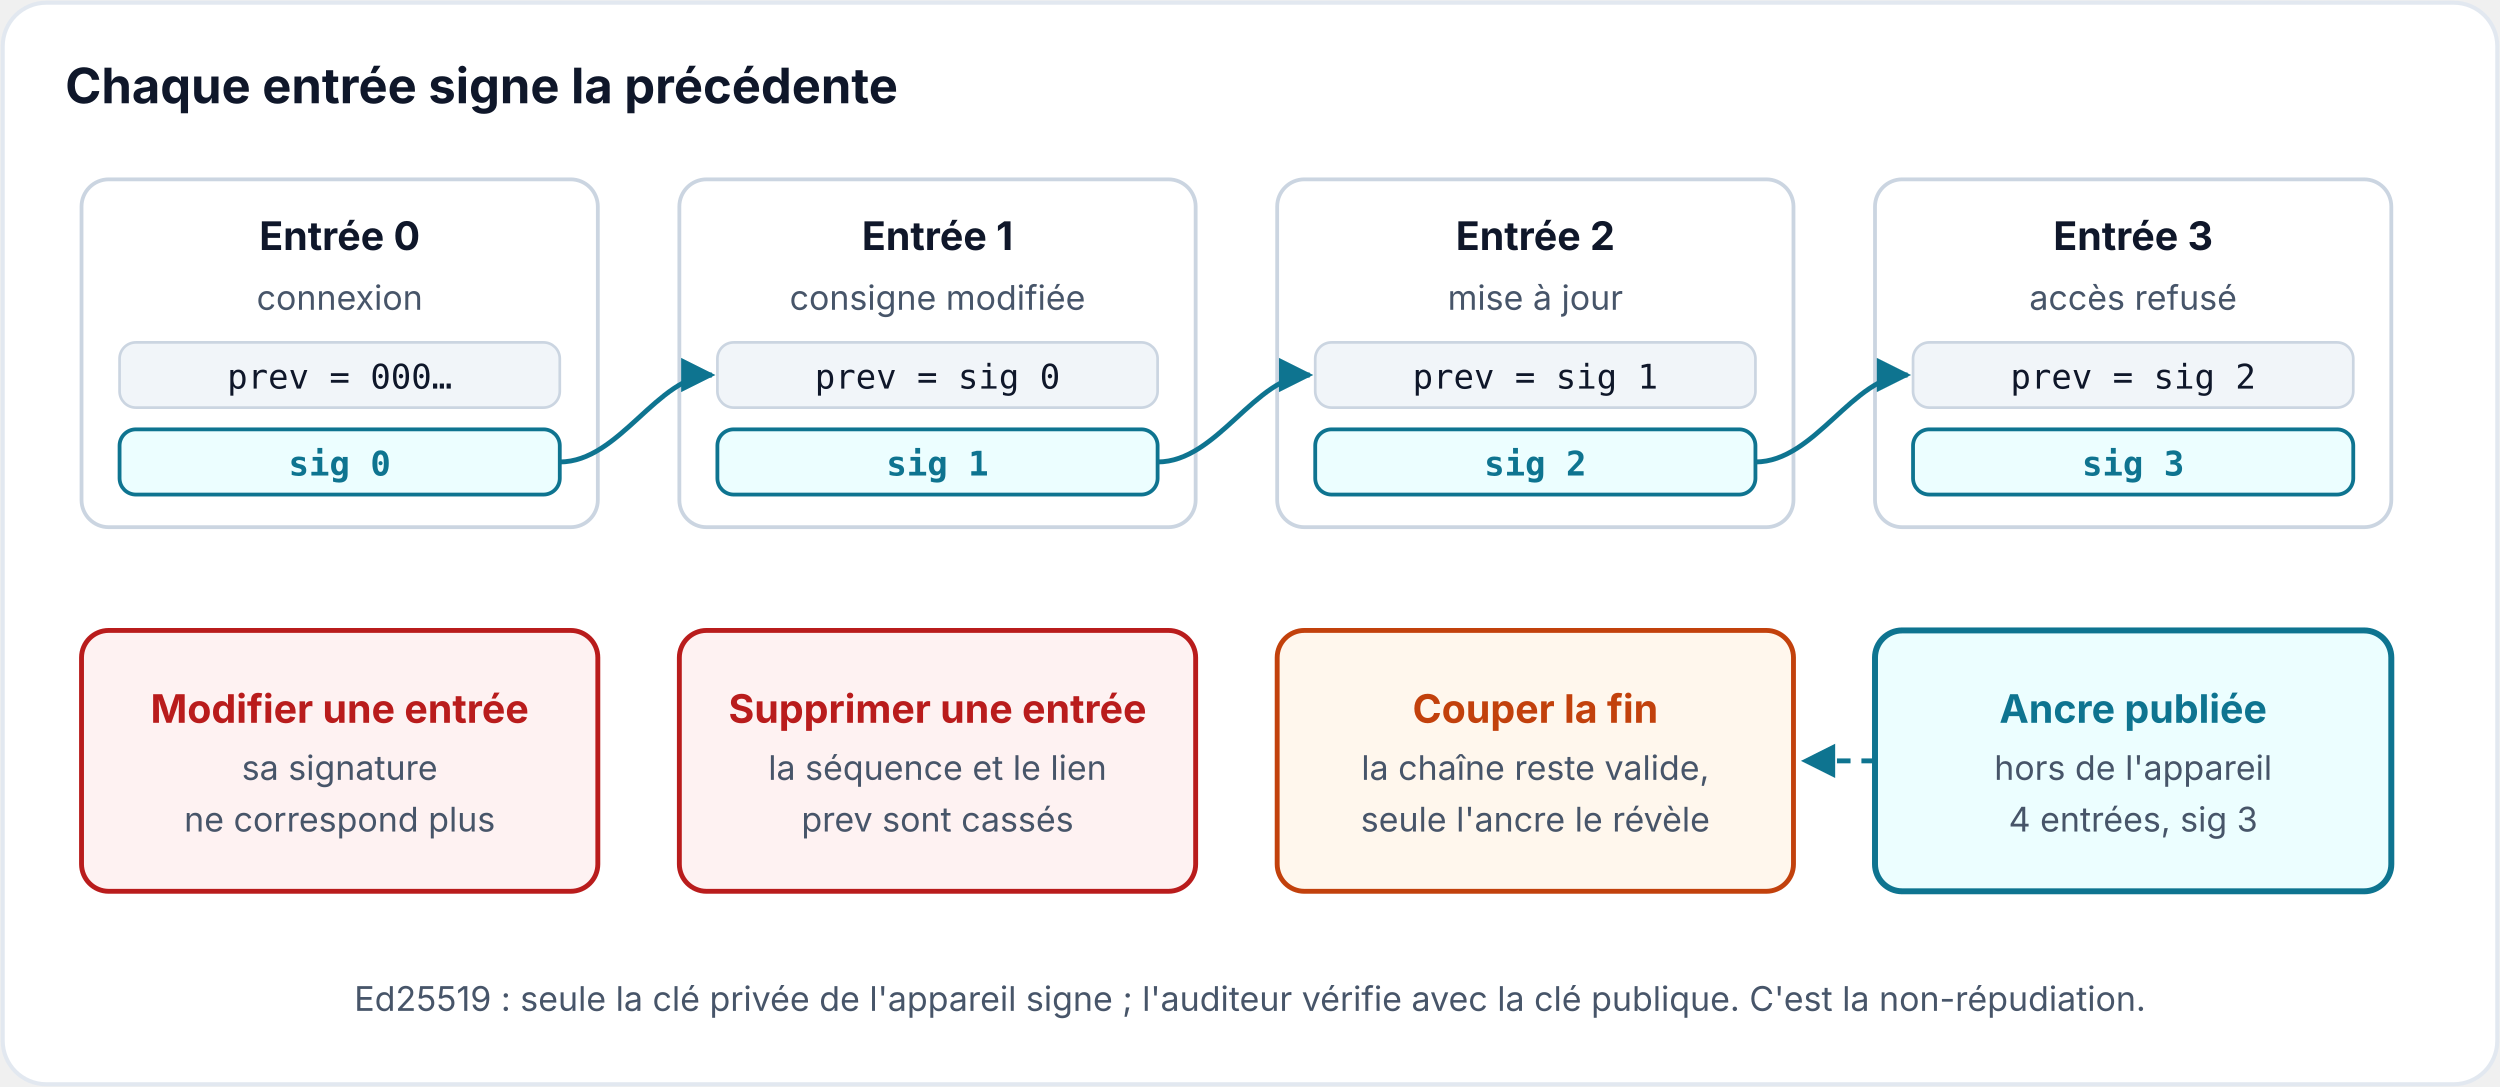
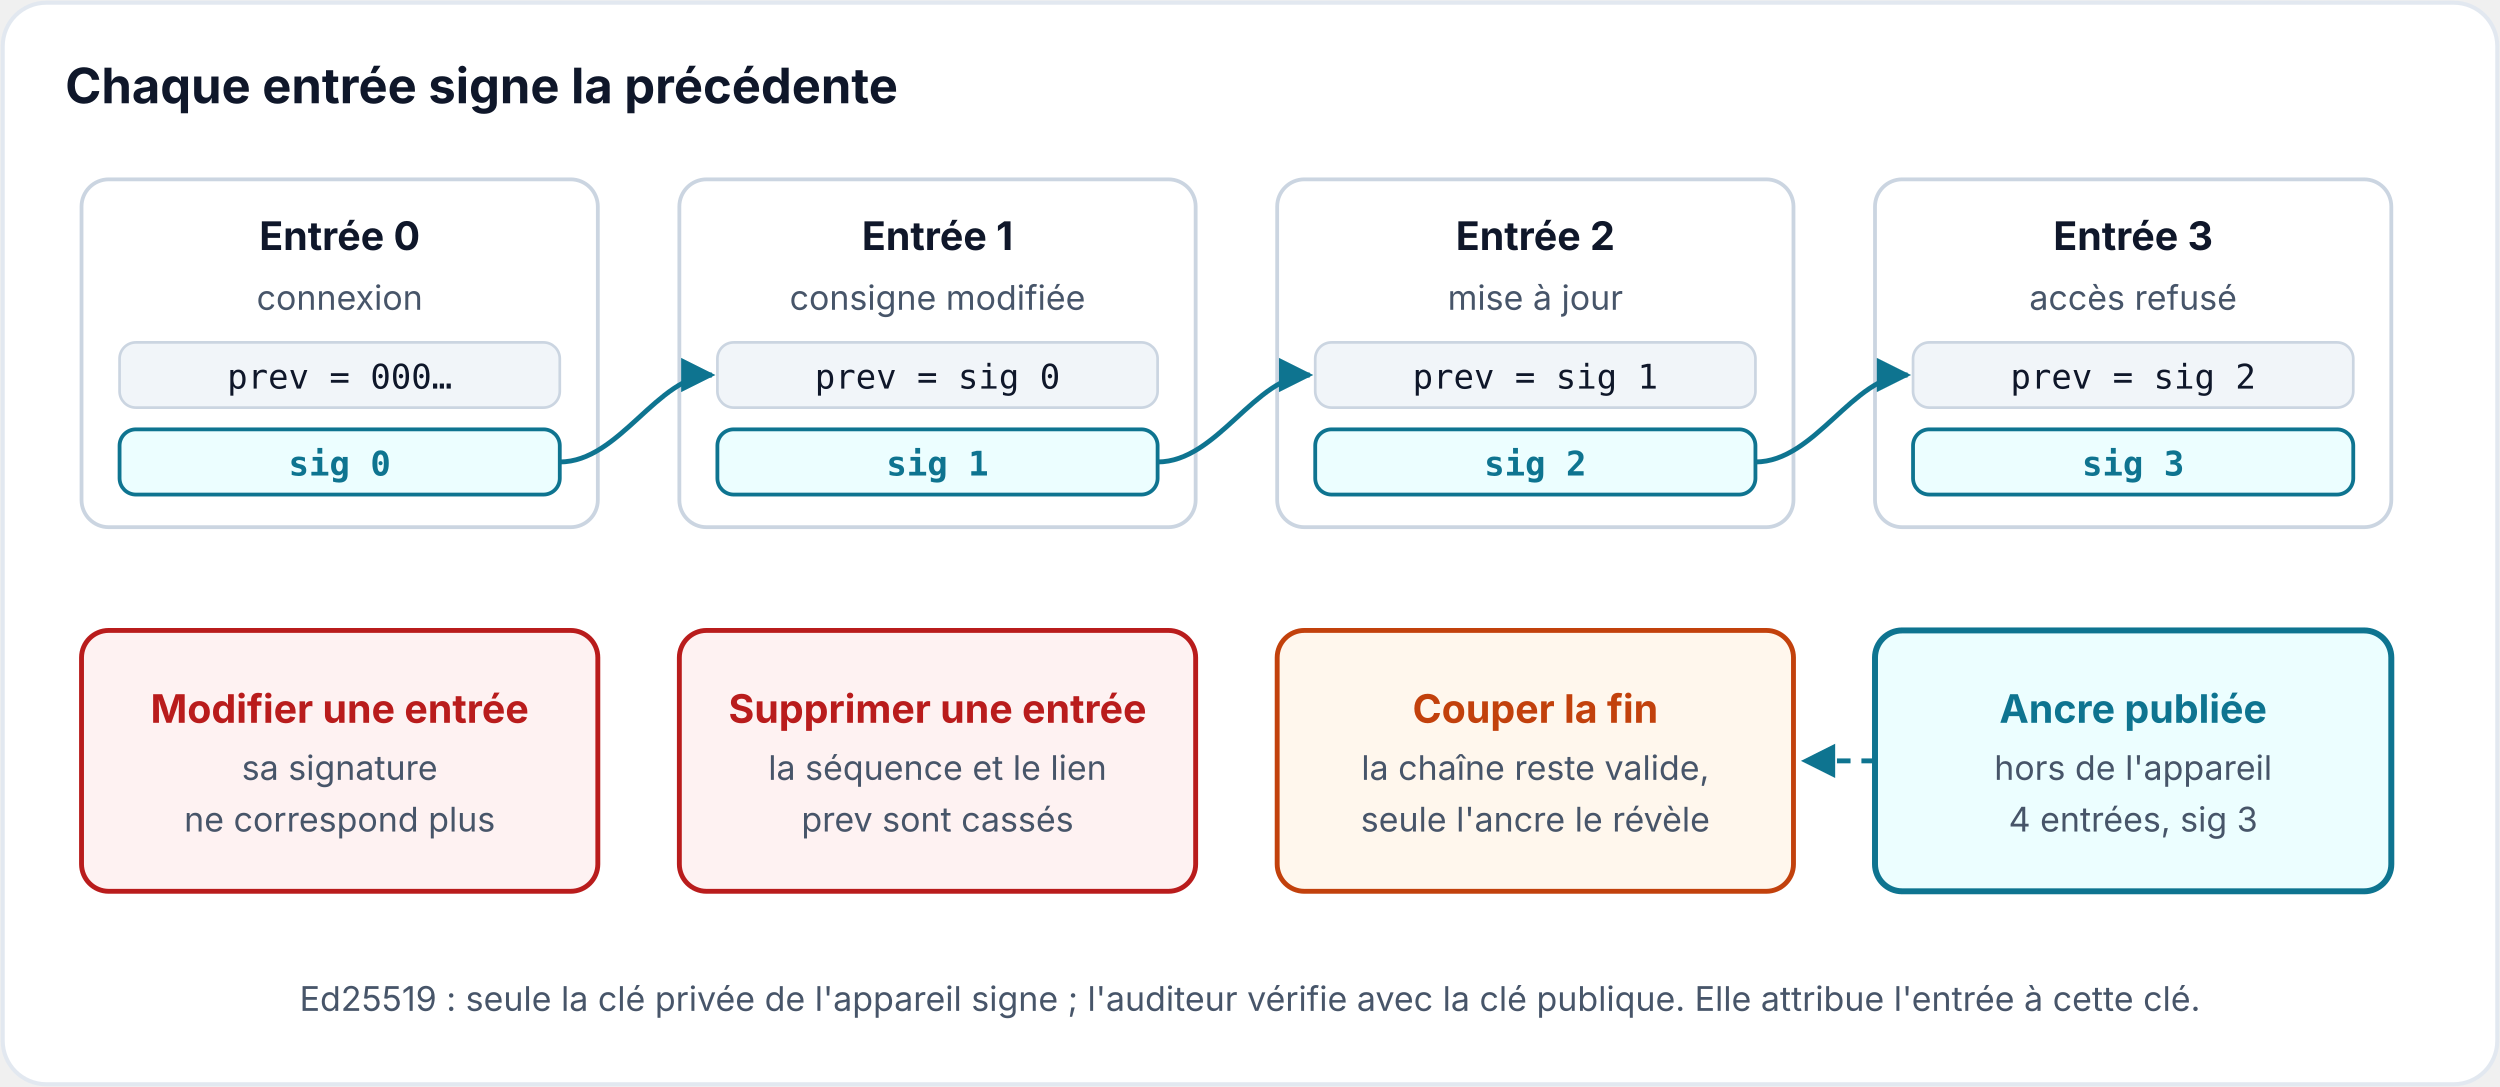
<svg xmlns="http://www.w3.org/2000/svg" viewBox="0 0 920 400" width="920" height="400" role="img" aria-labelledby="t">
  <defs>
    <marker id="arrow-cyan" viewBox="0 0 10 10" refX="9" refY="5" markerWidth="7" markerHeight="7" orient="auto-start-reverse">
      <path d="M0 0 L10 5 L0 10 z" fill="#0e7490" />
    </marker>
  </defs>
  <g font-family="Inter, 'Segoe UI', Roboto, Helvetica, Arial, sans-serif">
    <rect x="1" y="1" width="918" height="398" rx="16" fill="#ffffff" stroke="#e2e8f0" stroke-width="1.5" />
    <text x="24" y="38" font-size="18" font-weight="700" fill="#0f172a">Chaque entrée signe la précédente</text>
    <rect x="30" y="66" width="190" height="128" rx="10" fill="#ffffff" stroke="#cbd5e1" stroke-width="1.4" />
    <text x="125" y="92" text-anchor="middle" font-size="14.5" font-weight="700" fill="#0f172a">Entrée 0</text>
    <text x="125" y="114" text-anchor="middle" font-size="12.5" fill="#475569">connexion</text>
    <rect x="44" y="126" width="162" height="24" rx="6" fill="#f1f5f9" stroke="#cbd5e1" />
    <text x="125" y="143" text-anchor="middle" font-size="12.5" font-family="ui-monospace, Menlo, Consolas, monospace" fill="#0f172a">prev = 000…</text>
    <rect x="44" y="158" width="162" height="24" rx="6" fill="#ecfeff" stroke="#0e7490" stroke-width="1.4" />
    <text x="125" y="175" text-anchor="middle" font-size="12.5" font-weight="700" font-family="ui-monospace, Menlo, Consolas, monospace" fill="#0e7490">sig 0</text>
    <rect x="250" y="66" width="190" height="128" rx="10" fill="#ffffff" stroke="#cbd5e1" stroke-width="1.4" />
    <text x="345" y="92" text-anchor="middle" font-size="14.5" font-weight="700" fill="#0f172a">Entrée 1</text>
    <text x="345" y="114" text-anchor="middle" font-size="12.5" fill="#475569">consigne modifiée</text>
    <rect x="264" y="126" width="162" height="24" rx="6" fill="#f1f5f9" stroke="#cbd5e1" />
    <text x="345" y="143" text-anchor="middle" font-size="12.5" font-family="ui-monospace, Menlo, Consolas, monospace" fill="#0f172a">prev = sig 0</text>
    <rect x="264" y="158" width="162" height="24" rx="6" fill="#ecfeff" stroke="#0e7490" stroke-width="1.4" />
    <text x="345" y="175" text-anchor="middle" font-size="12.5" font-weight="700" font-family="ui-monospace, Menlo, Consolas, monospace" fill="#0e7490">sig 1</text>
    <rect x="470" y="66" width="190" height="128" rx="10" fill="#ffffff" stroke="#cbd5e1" stroke-width="1.4" />
    <text x="565" y="92" text-anchor="middle" font-size="14.5" font-weight="700" fill="#0f172a">Entrée 2</text>
    <text x="565" y="114" text-anchor="middle" font-size="12.5" fill="#475569">mise à jour</text>
    <rect x="484" y="126" width="162" height="24" rx="6" fill="#f1f5f9" stroke="#cbd5e1" />
    <text x="565" y="143" text-anchor="middle" font-size="12.5" font-family="ui-monospace, Menlo, Consolas, monospace" fill="#0f172a">prev = sig 1</text>
    <rect x="484" y="158" width="162" height="24" rx="6" fill="#ecfeff" stroke="#0e7490" stroke-width="1.4" />
    <text x="565" y="175" text-anchor="middle" font-size="12.5" font-weight="700" font-family="ui-monospace, Menlo, Consolas, monospace" fill="#0e7490">sig 2</text>
    <rect x="690" y="66" width="190" height="128" rx="10" fill="#ffffff" stroke="#cbd5e1" stroke-width="1.4" />
    <text x="785" y="92" text-anchor="middle" font-size="14.5" font-weight="700" fill="#0f172a">Entrée 3</text>
    <text x="785" y="114" text-anchor="middle" font-size="12.5" fill="#475569">accès refusé</text>
    <rect x="704" y="126" width="162" height="24" rx="6" fill="#f1f5f9" stroke="#cbd5e1" />
    <text x="785" y="143" text-anchor="middle" font-size="12.5" font-family="ui-monospace, Menlo, Consolas, monospace" fill="#0f172a">prev = sig 2</text>
    <rect x="704" y="158" width="162" height="24" rx="6" fill="#ecfeff" stroke="#0e7490" stroke-width="1.4" />
    <text x="785" y="175" text-anchor="middle" font-size="12.5" font-weight="700" font-family="ui-monospace, Menlo, Consolas, monospace" fill="#0e7490">sig 3</text>
    <path d="M206 170 C 228 170, 242 138, 262 138" fill="none" stroke="#0e7490" stroke-width="1.8" marker-end="url(#arrow-cyan)" />
    <path d="M426 170 C 448 170, 462 138, 482 138" fill="none" stroke="#0e7490" stroke-width="1.8" marker-end="url(#arrow-cyan)" />
    <path d="M646 170 C 668 170, 682 138, 702 138" fill="none" stroke="#0e7490" stroke-width="1.8" marker-end="url(#arrow-cyan)" />
    <rect x="30" y="232" width="190" height="96" rx="10" fill="#fef2f2" stroke="#b91c1c" stroke-width="1.8" />
    <text x="125.0" y="266.0" text-anchor="middle" font-size="14.5" font-weight="700" fill="#b91c1c">Modifier une entrée</text>
    <text x="125.0" y="287.0" text-anchor="middle" font-size="12.5" fill="#475569">sa signature</text>
    <text x="125.0" y="306.0" text-anchor="middle" font-size="12.5" fill="#475569">ne correspond plus</text>
    <rect x="250" y="232" width="190" height="96" rx="10" fill="#fef2f2" stroke="#b91c1c" stroke-width="1.8" />
    <text x="345.0" y="266.0" text-anchor="middle" font-size="14.5" font-weight="700" fill="#b91c1c">Supprimer une entrée</text>
    <text x="345.0" y="287.0" text-anchor="middle" font-size="12.5" fill="#475569">la séquence et le lien</text>
    <text x="345.0" y="306.0" text-anchor="middle" font-size="12.5" fill="#475569">prev sont cassés</text>
    <rect x="470" y="232" width="190" height="96" rx="10" fill="#fff7ed" stroke="#c2410c" stroke-width="1.8" />
    <text x="565.0" y="266.0" text-anchor="middle" font-size="14.5" font-weight="700" fill="#c2410c">Couper la fin</text>
    <text x="565.0" y="287.0" text-anchor="middle" font-size="12.5" fill="#475569">la chaîne reste valide,</text>
    <text x="565.0" y="306.0" text-anchor="middle" font-size="12.5" fill="#475569">seule l'ancre le révèle</text>
    <rect x="690" y="232" width="190" height="96" rx="10" fill="#ecfeff" stroke="#0e7490" stroke-width="2.2" />
    <text x="785.0" y="266.0" text-anchor="middle" font-size="14.5" font-weight="700" fill="#0e7490">Ancre publiée</text>
    <text x="785.0" y="287.0" text-anchor="middle" font-size="12.5" fill="#475569">hors de l'appareil</text>
    <text x="785.0" y="306.0" text-anchor="middle" font-size="12.5" fill="#475569">4 entrées, sig 3</text>
    <line x1="690" y1="280" x2="664" y2="280" stroke="#0e7490" stroke-width="1.8" stroke-dasharray="5 4" marker-end="url(#arrow-cyan)" />
-     <text x="460" y="372" text-anchor="middle" font-size="12.5" fill="#475569">Ed25519 : seule la clé privée de l'appareil signe ; l'auditeur vérifie avec la clé publique. C'est la non-répudiation.</text>
+     <text x="460" y="372" text-anchor="middle" font-size="12.5" fill="#475569">Ed25519 : seule la clé privée de l'appareil signe ; l'auditeur vérifie avec la clé publique. Elle attribue l'entrée à cette clé.</text>
  </g>
</svg>
